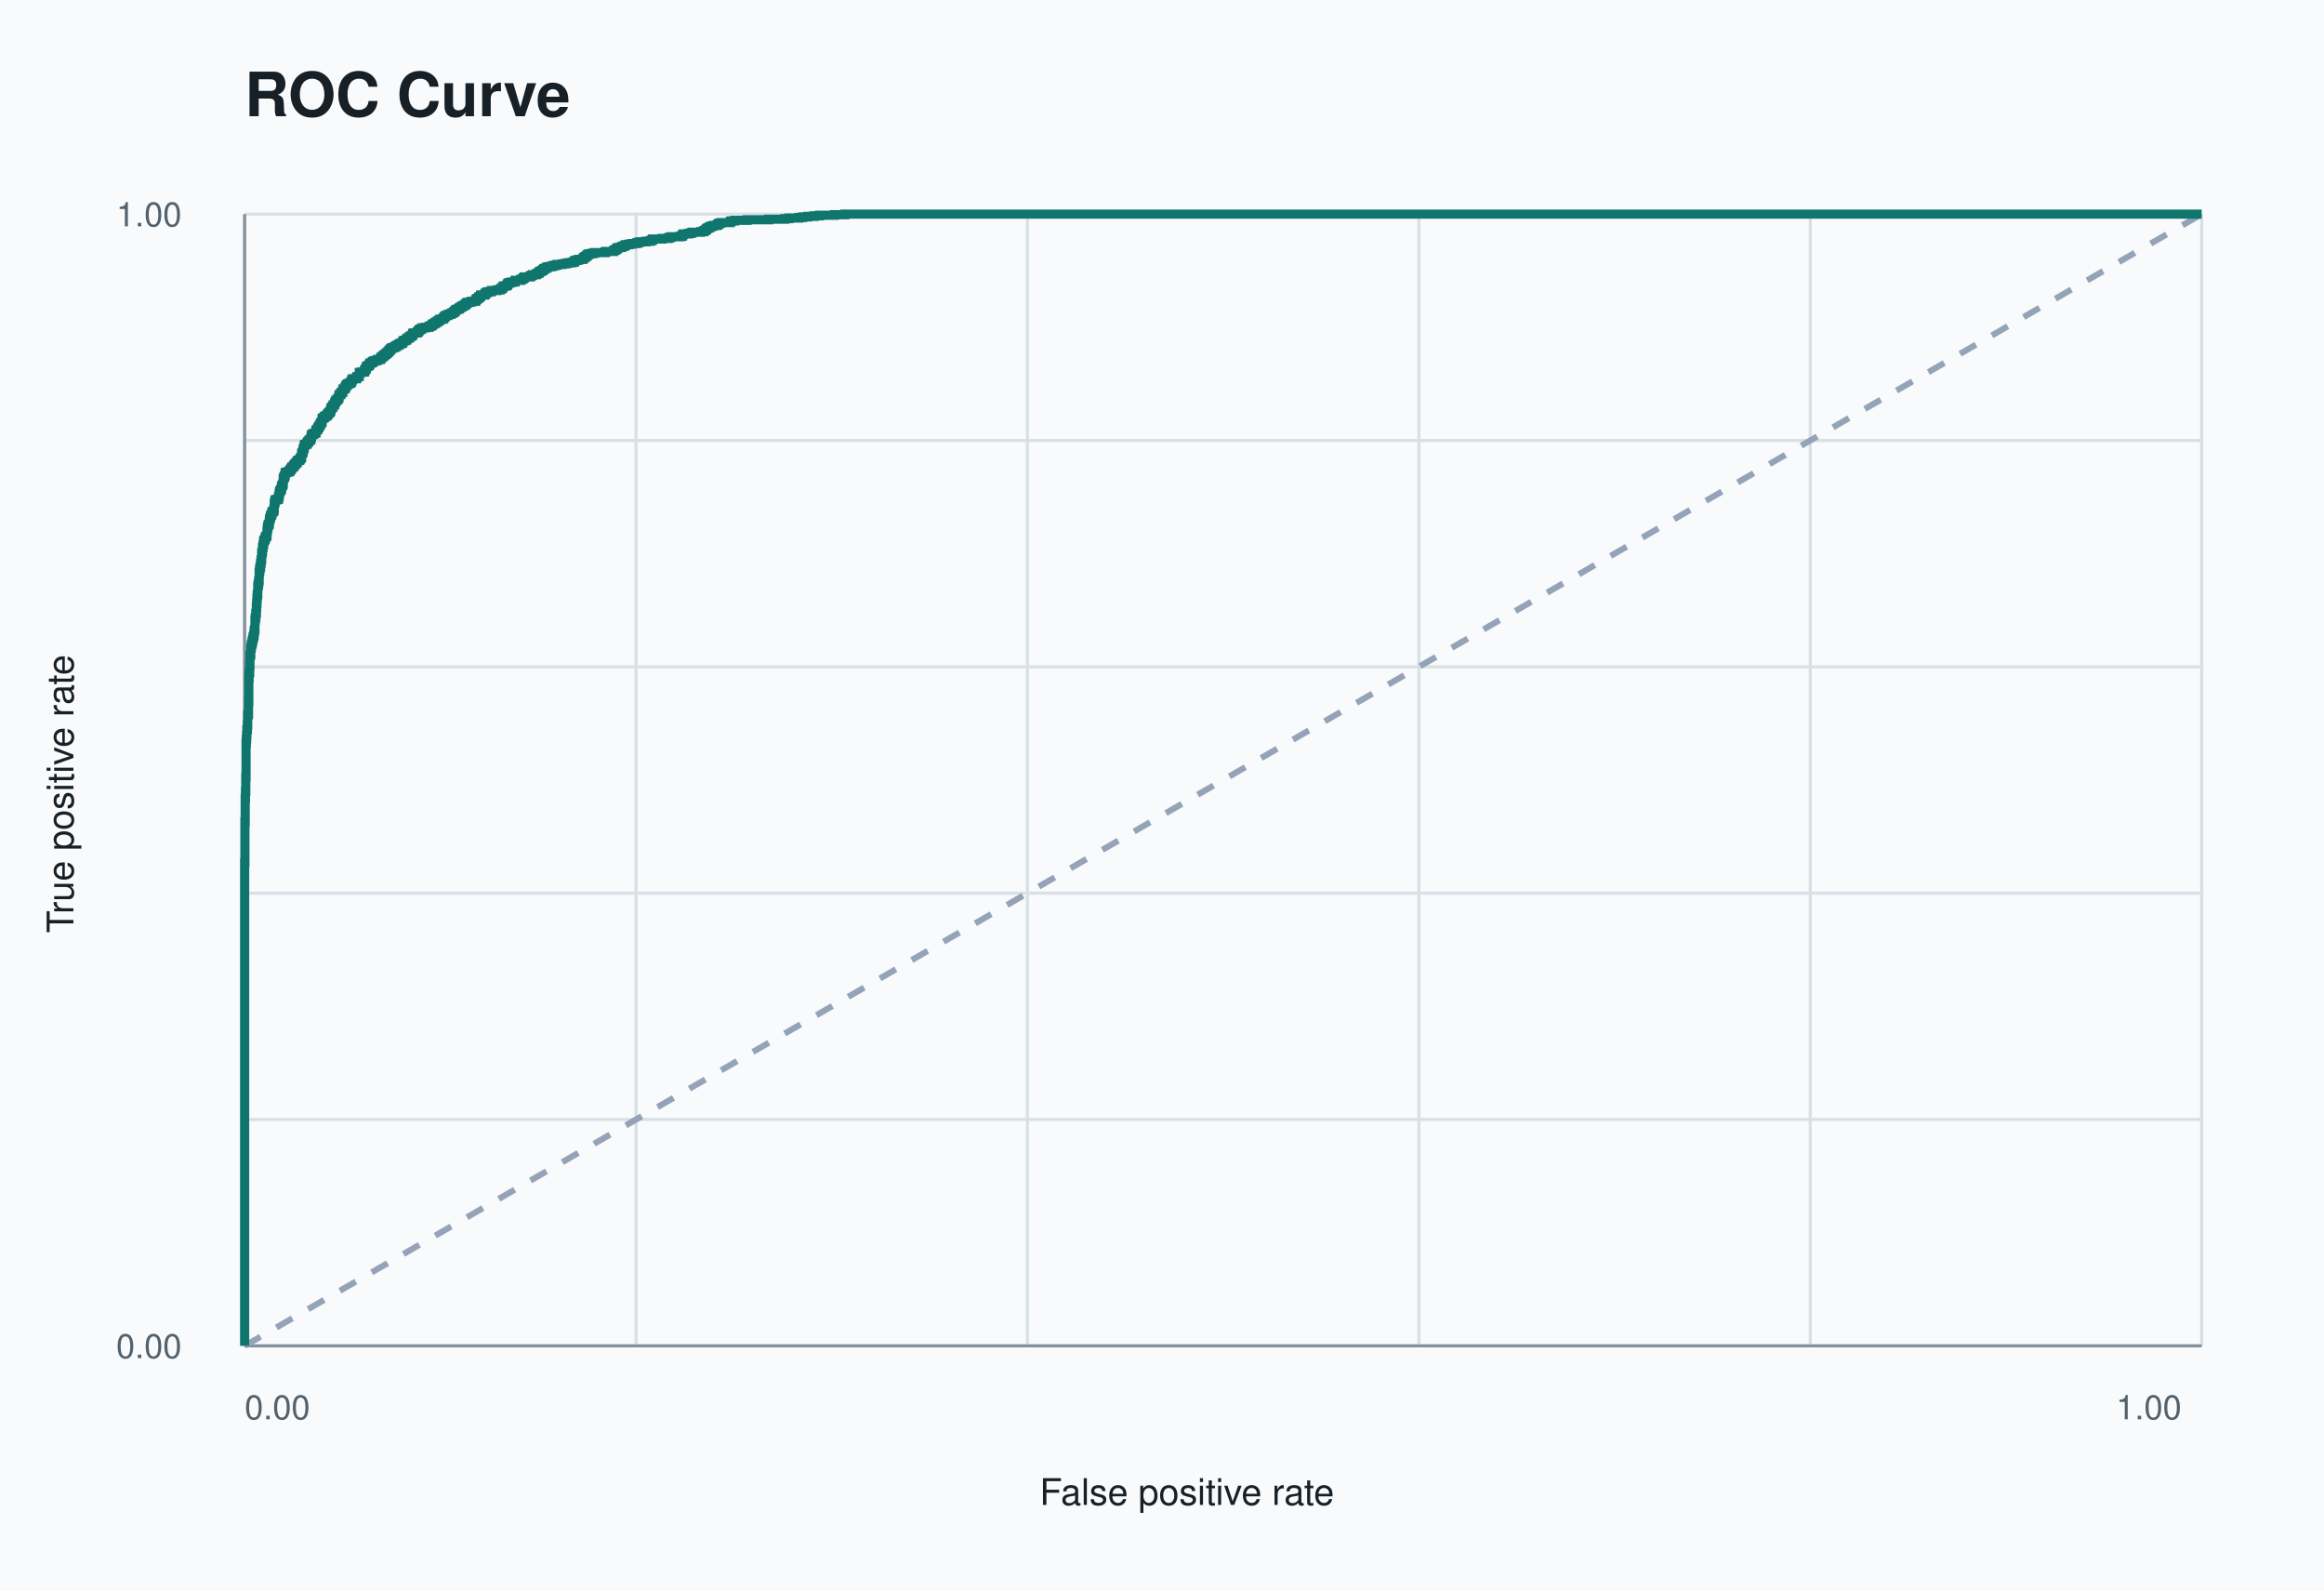
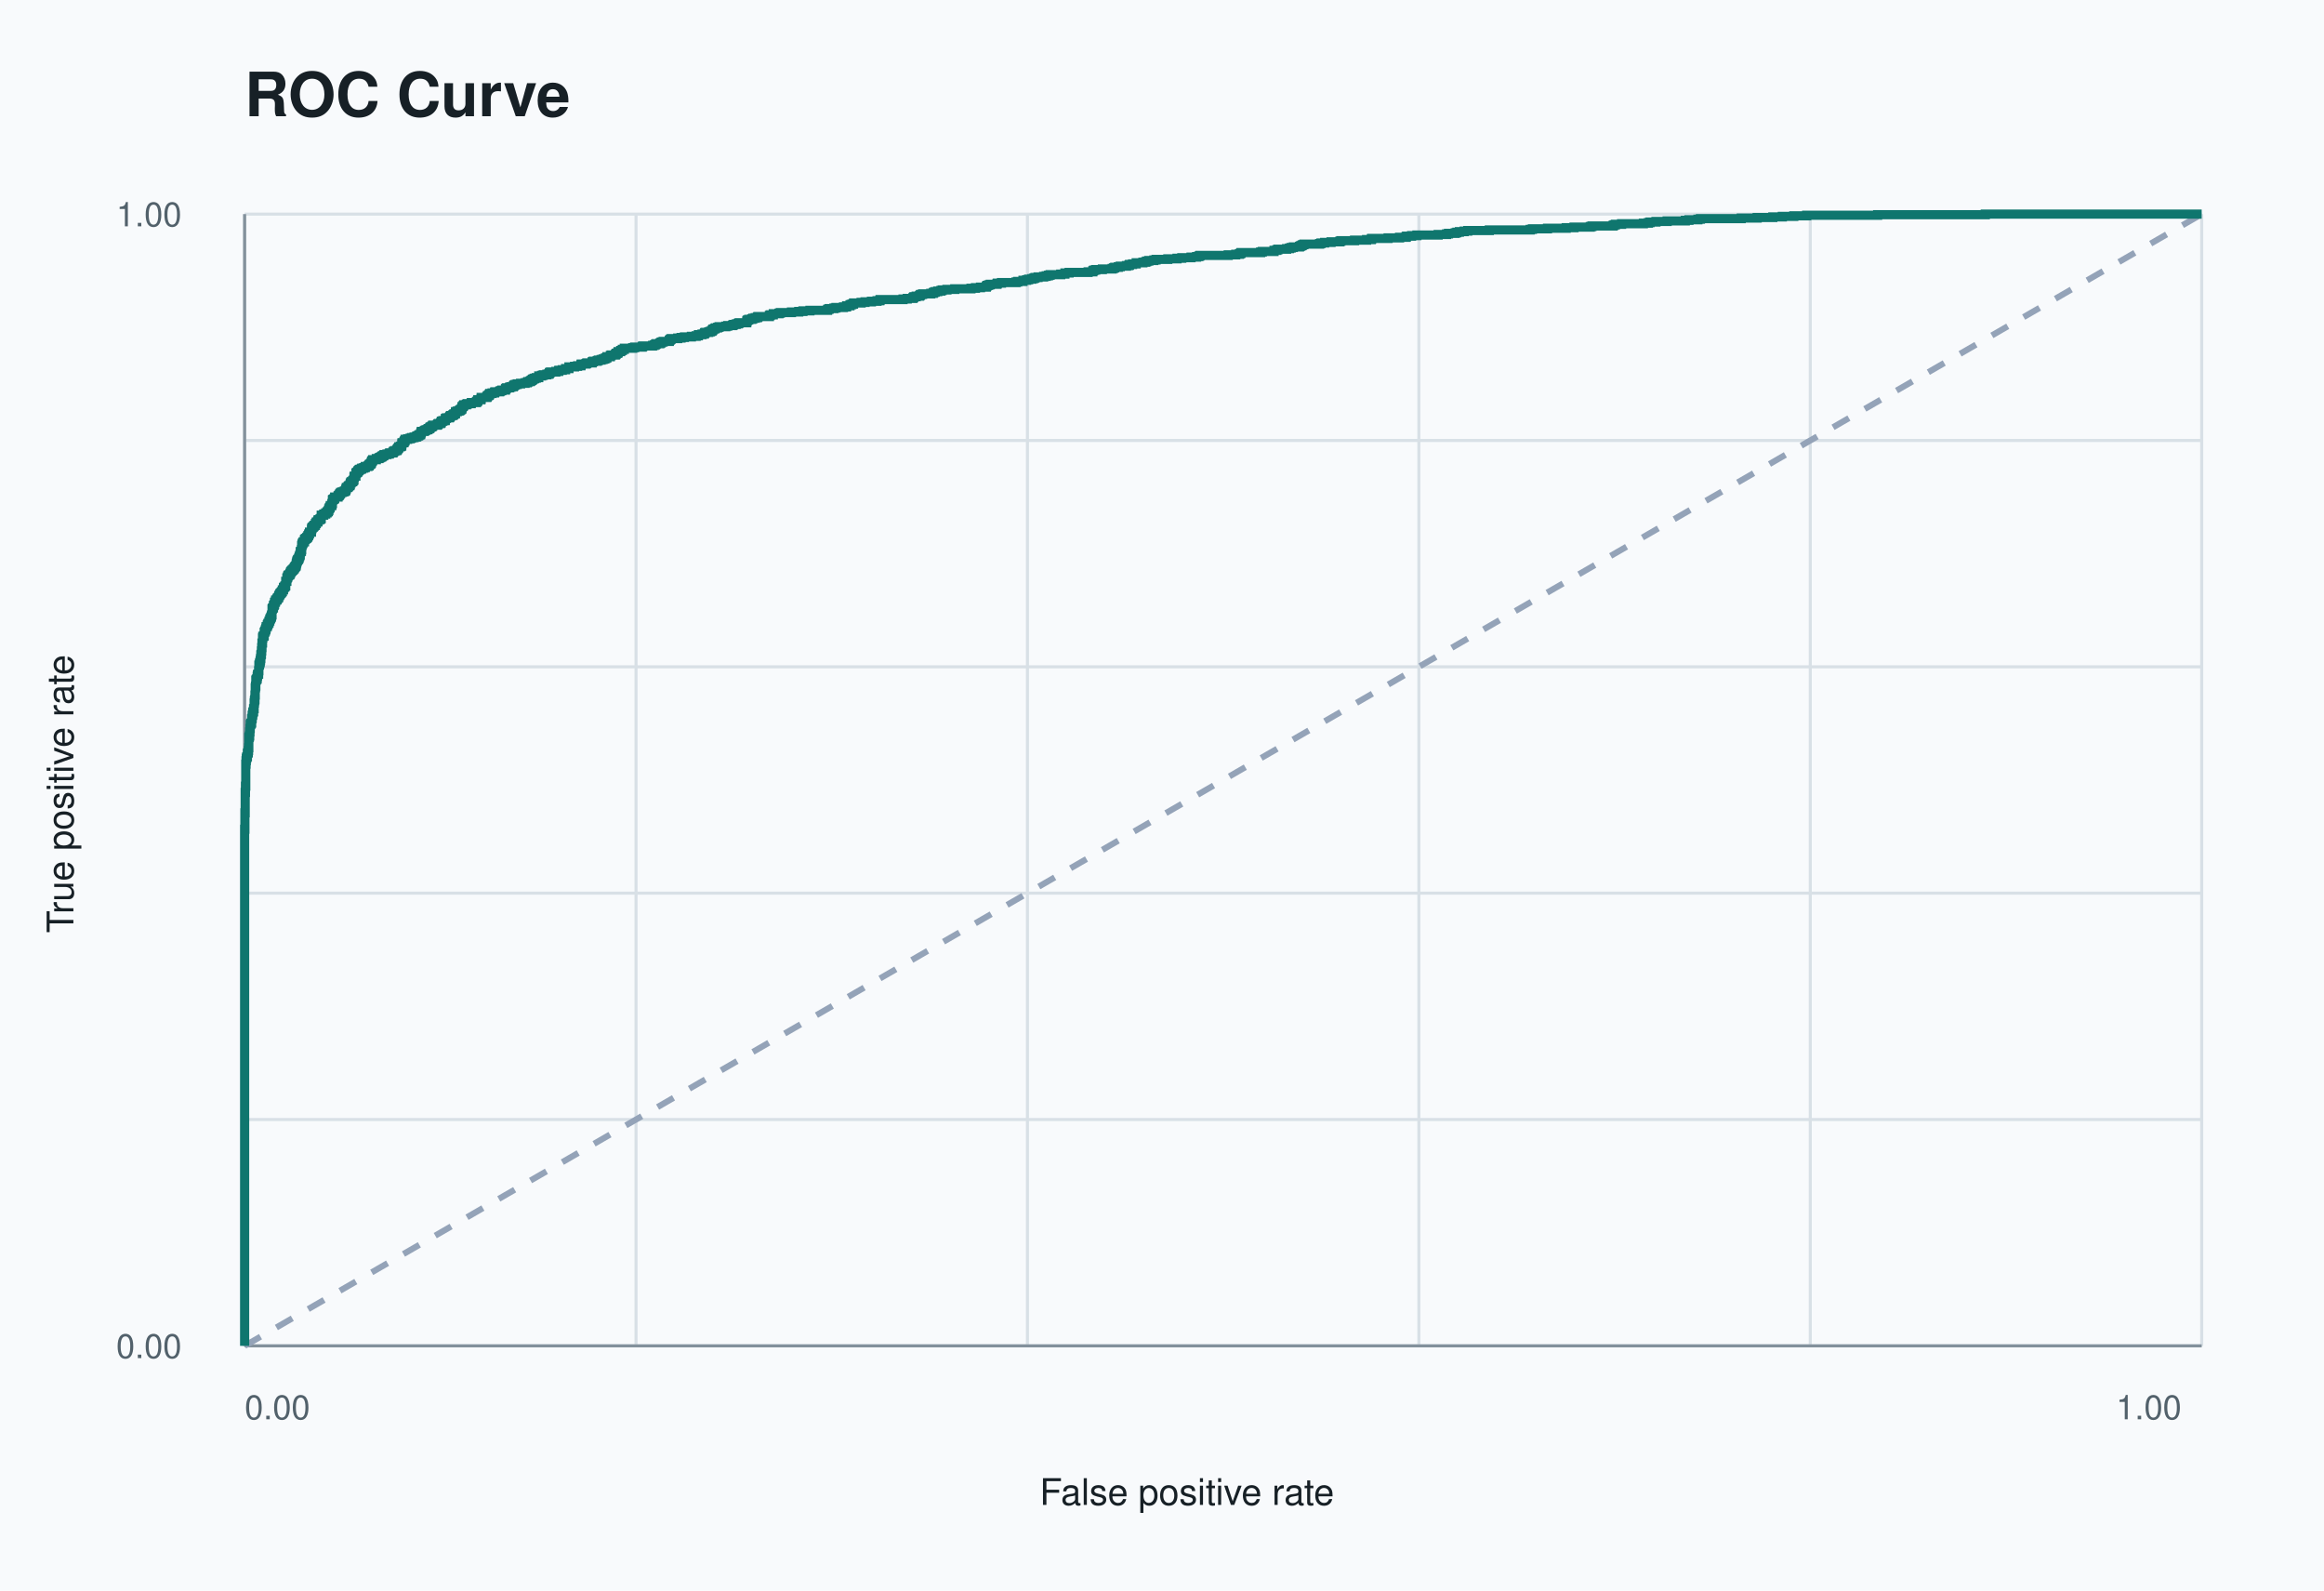
<svg xmlns="http://www.w3.org/2000/svg" width="760" height="520" viewBox="0 0 760 520">
  <style>
  text { font-family: Helvetica, Arial, sans-serif; fill: #172026; }
  .title { font-size: 20px; font-weight: 700; }
  .axis { stroke: #83919c; stroke-width: 1; }
  .grid { stroke: #d8e0e6; stroke-width: 1; }
  .line { fill: none; stroke: #0f766e; stroke-width: 3; }
  .baseline { fill: none; stroke: #94a3b8; stroke-width: 2; stroke-dasharray: 6 6; }
  .bar { fill: #2563eb; }
  .label { font-size: 12px; }
  .small { font-size: 11px; fill: #52616b; }
</style>
  <rect width="760" height="520" fill="#f8fafc" />
  <text class="title" x="80" y="38">ROC Curve</text>
  <line class="grid" x1="80.0" y1="70" x2="80.0" y2="440" />
  <line class="grid" x1="80" y1="70.0" x2="720" y2="70.0" />
  <line class="grid" x1="208.0" y1="70" x2="208.0" y2="440" />
  <line class="grid" x1="80" y1="144.0" x2="720" y2="144.0" />
  <line class="grid" x1="336.0" y1="70" x2="336.0" y2="440" />
  <line class="grid" x1="80" y1="218.0" x2="720" y2="218.0" />
  <line class="grid" x1="464.0" y1="70" x2="464.0" y2="440" />
  <line class="grid" x1="80" y1="292.0" x2="720" y2="292.0" />
  <line class="grid" x1="592.0" y1="70" x2="592.0" y2="440" />
  <line class="grid" x1="80" y1="366.0" x2="720" y2="366.0" />
  <line class="grid" x1="720.0" y1="70" x2="720.0" y2="440" />
  <line class="grid" x1="80" y1="440.0" x2="720" y2="440.0" />
  <line class="axis" x1="80" y1="440" x2="720" y2="440" />
  <line class="axis" x1="80" y1="70" x2="80" y2="440" />
  <polyline class="baseline" points="80,440 720,70" />
-   <polyline class="line" points="80.00,440.00 80.00,439.81 80.00,435.38 80.00,435.00 80.00,432.97 80.00,432.60 80.00,427.42 80.00,427.05 80.00,423.72 80.00,423.35 80.00,408.74 80.00,408.37 80.00,406.88 80.00,406.51 80.00,404.30 80.00,403.93 80.00,391.53 80.00,391.16 80.00,373.40 80.00,373.03 80.00,372.66 80.00,372.29 80.00,340.65 80.00,340.28 80.00,282.01 80.09,282.01 80.09,268.69 80.18,268.69 80.18,261.11 80.27,261.11 80.27,258.70 80.37,258.70 80.37,254.08 80.46,254.08 80.46,242.98 80.55,242.98 80.55,241.68 80.64,241.68 80.64,240.39 80.73,240.39 80.73,238.53 80.91,238.53 80.91,236.87 81.01,236.87 81.01,233.72 81.19,233.72 81.19,233.54 81.28,233.54 81.28,229.47 81.37,229.47 81.37,221.70 81.46,221.70 81.46,220.03 81.55,220.03 81.55,219.85 81.65,219.85 81.65,217.63 81.74,217.63 81.74,214.30 81.83,214.30 81.83,214.11 82.01,214.11 82.01,211.89 82.10,211.89 82.10,211.71 82.19,211.71 82.19,210.78 82.29,210.78 82.29,210.60 82.38,210.60 82.38,210.23 82.47,210.23 82.47,209.86 82.56,209.86 82.56,209.30 82.65,209.30 82.65,209.12 82.74,209.12 82.74,208.38 82.83,208.38 82.83,208.20 82.93,208.20 82.93,208.01 83.02,208.01 83.02,207.46 83.11,207.46 83.11,206.53 83.20,206.53 83.20,205.98 83.29,205.98 83.29,205.79 83.38,205.79 83.38,202.83 83.47,202.83 83.47,202.09 83.57,202.09 83.57,201.72 83.66,201.72 83.66,200.61 83.75,200.61 83.75,200.43 83.84,200.43 83.84,198.58 83.93,198.58 83.93,197.28 84.02,197.28 84.02,195.80 84.11,195.80 84.11,194.69 84.21,194.69 84.21,194.14 84.30,194.14 84.30,191.73 84.39,191.73 84.39,191.36 84.48,191.36 84.48,190.99 84.57,190.99 84.57,190.25 84.66,190.25 84.66,189.69 84.75,189.69 84.75,187.10 84.85,187.10 84.85,186.74 84.94,186.74 84.94,186.00 85.03,186.00 85.03,185.44 85.12,185.44 85.12,185.25 85.21,185.25 85.21,184.15 85.39,184.15 85.39,183.04 85.49,183.04 85.49,182.85 85.58,182.85 85.58,180.81 85.76,180.81 85.76,180.26 85.85,180.26 85.85,178.96 86.03,178.96 86.03,178.22 86.13,178.22 86.13,177.86 86.22,177.86 86.22,176.93 86.31,176.93 86.31,176.75 86.40,176.75 86.40,176.56 86.58,176.56 86.58,176.38 86.67,176.38 86.67,176.19 86.77,176.19 86.77,175.63 86.86,175.63 86.86,175.45 87.13,175.45 87.13,175.26 87.22,175.26 87.22,175.08 87.31,175.08 87.31,173.78 87.41,173.78 87.41,173.05 87.50,173.05 87.50,172.31 87.59,172.31 87.59,172.12 87.68,172.12 87.68,171.56 87.95,171.56 87.95,171.38 88.05,171.38 88.05,170.64 88.14,170.64 88.14,169.71 88.23,169.71 88.23,169.53 88.41,169.53 88.41,168.97 88.50,168.97 88.50,168.60 88.59,168.60 88.59,168.42 88.78,168.42 88.78,168.23 88.87,168.23 88.87,167.87 88.96,167.87 88.96,167.31 89.42,167.31 89.42,166.94 89.60,166.94 89.60,166.38 89.69,166.38 89.69,164.53 89.87,164.53 89.87,163.98 89.97,163.98 89.97,163.42 90.51,163.42 90.51,163.24 91.06,163.24 91.06,162.50 91.25,162.50 91.25,161.76 91.34,161.76 91.34,161.21 91.43,161.21 91.43,160.65 91.61,160.65 91.61,160.47 91.70,160.47 91.70,160.28 91.79,160.28 91.79,160.10 91.98,160.10 91.98,159.73 92.07,159.73 92.07,159.17 92.16,159.17 92.16,158.80 92.25,158.80 92.25,158.62 92.53,158.62 92.53,158.06 92.62,158.06 92.62,156.58 92.71,156.58 92.71,156.40 92.80,156.40 92.80,156.03 93.07,156.03 93.07,155.47 93.26,155.47 93.26,154.55 93.62,154.55 93.62,154.36 94.35,154.36 94.35,154.18 94.63,154.18 94.63,153.99 94.81,153.99 94.81,153.81 94.90,153.81 94.90,153.62 94.99,153.62 94.99,153.44 95.18,153.44 95.18,153.25 95.36,153.25 95.36,152.88 95.45,152.88 95.45,152.69 95.91,152.69 95.91,152.51 96.00,152.51 96.00,152.32 96.09,152.32 96.09,152.14 96.27,152.14 96.27,151.95 96.46,151.95 96.46,151.77 96.55,151.77 96.55,151.59 96.64,151.59 96.64,151.40 97.10,151.40 97.10,151.03 97.19,151.03 97.19,150.66 97.46,150.66 97.46,150.48 98.01,150.48 98.01,150.11 98.19,150.11 98.19,149.74 98.56,149.74 98.56,149.37 98.65,149.37 98.65,148.25 98.74,148.25 98.74,148.07 99.02,148.07 99.02,147.70 99.11,147.70 99.11,147.14 99.20,147.14 99.20,146.78 99.29,146.78 99.29,146.59 99.47,146.59 99.47,145.85 99.57,145.85 99.57,145.48 99.66,145.48 99.66,145.30 100.30,145.30 100.30,145.11 100.39,145.11 100.39,144.93 100.48,144.93 100.48,144.74 100.57,144.74 100.57,144.56 100.75,144.56 100.75,144.37 101.03,144.37 101.03,144.00 101.12,144.00 101.12,143.81 101.58,143.81 101.58,143.63 101.67,143.63 101.67,143.07 101.76,143.07 101.76,142.89 101.85,142.89 101.85,142.15 102.13,142.15 102.13,141.96 102.49,141.96 102.49,141.78 102.77,141.78 102.77,141.60 103.31,141.60 103.31,140.67 103.59,140.67 103.59,140.49 103.77,140.49 103.77,140.30 103.95,140.30 103.95,139.93 104.05,139.93 104.05,139.75 104.32,139.75 104.32,139.19 104.59,139.19 104.59,139.00 104.69,139.00 104.69,138.82 104.78,138.82 104.78,138.26 105.23,138.26 105.23,137.89 105.33,137.89 105.33,136.97 105.42,136.97 105.42,136.79 105.60,136.79 105.60,136.60 106.06,136.60 106.06,136.23 106.33,136.23 106.33,136.05 106.70,136.05 106.70,135.86 106.97,135.86 106.97,135.68 107.15,135.68 107.15,135.31 107.43,135.31 107.43,134.94 107.70,134.94 107.70,134.75 107.98,134.75 107.98,134.56 108.07,134.56 108.07,134.38 108.16,134.38 108.16,133.82 108.25,133.82 108.25,133.45 108.43,133.45 108.43,133.27 108.53,133.27 108.53,133.08 108.89,133.08 108.89,132.53 108.98,132.53 108.98,132.34 109.44,132.34 109.44,131.79 109.53,131.79 109.53,131.61 109.62,131.61 109.62,131.42 109.71,131.42 109.71,131.24 109.81,131.24 109.81,131.05 109.90,131.05 109.90,130.87 110.17,130.87 110.17,130.68 110.45,130.68 110.45,130.31 110.72,130.31 110.72,130.12 110.81,130.12 110.81,129.57 110.90,129.57 110.90,129.01 111.36,129.01 111.36,128.83 111.54,128.83 111.54,128.46 111.63,128.46 111.63,128.27 112.09,128.27 112.09,127.53 112.18,127.53 112.18,127.16 112.82,127.16 112.82,126.61 113.10,126.61 113.10,126.24 113.19,126.24 113.19,126.06 113.28,126.06 113.28,125.87 113.55,125.87 113.55,125.69 113.65,125.69 113.65,125.50 114.10,125.50 114.10,125.31 114.65,125.31 114.65,124.94 114.93,124.94 114.93,124.76 115.02,124.76 115.02,124.20 115.29,124.20 115.29,123.83 116.57,123.83 116.57,123.46 116.75,123.46 116.75,123.28 116.85,123.28 116.85,123.09 117.49,123.09 117.49,121.80 118.13,121.80 118.13,121.62 119.22,121.62 119.22,121.06 119.41,121.06 119.41,120.69 119.77,120.69 119.77,120.13 119.86,120.13 119.86,119.76 120.32,119.76 120.32,119.58 120.59,119.58 120.59,119.39 120.78,119.39 120.78,119.21 120.87,119.21 120.87,119.02 120.96,119.02 120.96,118.84 121.05,118.84 121.05,118.65 121.69,118.65 121.69,118.47 121.78,118.47 121.78,118.28 122.06,118.28 122.06,118.10 122.42,118.10 122.42,117.91 123.34,117.91 123.34,117.54 124.34,117.54 124.34,117.36 124.43,117.36 124.43,117.17 124.62,117.17 124.62,116.81 125.07,116.81 125.07,116.44 125.44,116.44 125.44,116.25 125.62,116.25 125.62,116.06 125.81,116.06 125.81,115.88 126.17,115.88 126.17,115.69 126.35,115.69 126.35,115.51 126.54,115.51 126.54,115.33 126.81,115.33 126.81,115.14 126.90,115.14 126.90,114.96 127.18,114.96 127.18,114.77 127.27,114.77 127.27,114.59 127.36,114.59 127.36,114.40 127.73,114.40 127.73,114.03 128.00,114.03 128.00,113.85 128.18,113.85 128.18,113.66 129.01,113.66 129.01,113.48 129.10,113.48 129.10,113.29 129.65,113.29 129.65,112.92 130.19,112.92 130.19,112.74 130.47,112.74 130.47,112.55 130.65,112.55 130.65,112.37 131.11,112.37 131.11,112.18 131.66,112.18 131.66,112.00 131.75,112.00 131.75,111.44 132.30,111.44 132.30,111.25 132.85,111.25 132.85,111.07 133.03,111.07 133.03,110.70 133.30,110.70 133.30,110.52 133.85,110.52 133.85,110.33 133.94,110.33 133.94,109.96 134.49,109.96 134.49,109.78 134.77,109.78 134.77,109.59 134.95,109.59 134.95,109.04 135.22,109.04 135.22,108.85 136.41,108.85 136.41,108.67 136.50,108.67 136.50,108.48 136.87,108.48 136.87,108.30 136.96,108.30 136.96,107.93 137.14,107.93 137.14,107.74 137.60,107.74 137.60,107.56 137.87,107.56 137.87,107.37 137.97,107.37 137.97,107.19 139.06,107.19 139.06,107.00 140.34,107.00 140.34,106.63 140.98,106.63 140.98,106.44 141.35,106.44 141.35,106.07 141.53,106.07 141.53,105.89 142.08,105.89 142.08,105.70 142.26,105.70 142.26,105.52 142.54,105.52 142.54,105.34 142.99,105.34 142.99,104.97 143.54,104.97 143.54,104.78 143.73,104.78 143.73,104.41 144.55,104.41 144.55,104.23 145.10,104.23 145.10,103.86 145.19,103.86 145.19,103.67 145.46,103.67 145.46,103.49 145.55,103.49 145.55,103.30 145.83,103.30 145.83,103.12 146.56,103.12 146.56,102.75 147.47,102.75 147.47,102.56 147.57,102.56 147.57,102.38 148.11,102.38 148.11,102.19 148.39,102.19 148.39,102.00 148.57,102.00 148.57,101.82 148.85,101.82 148.85,101.45 149.03,101.45 149.03,101.26 149.39,101.26 149.39,101.08 150.03,101.08 150.03,100.89 150.22,100.89 150.22,100.71 150.31,100.71 150.31,100.53 150.77,100.53 150.77,100.34 151.04,100.34 151.04,100.16 151.22,100.16 151.22,99.97 151.77,99.97 151.77,99.79 151.95,99.79 151.95,99.60 152.32,99.60 152.32,99.42 152.50,99.42 152.50,99.05 152.87,99.05 152.87,98.86 153.69,98.86 153.69,98.68 154.33,98.68 154.33,98.49 155.52,98.49 155.52,98.31 155.61,98.31 155.61,97.94 155.89,97.94 155.89,97.75 155.98,97.75 155.98,97.56 156.53,97.56 156.53,97.19 156.71,97.19 156.71,97.01 157.17,97.01 157.17,96.45 158.45,96.45 158.45,96.27 158.63,96.27 158.63,96.08 158.81,96.08 158.81,95.71 159.18,95.71 159.18,95.53 159.73,95.53 159.73,95.35 160.73,95.35 160.73,94.98 162.47,94.98 162.47,94.79 163.47,94.79 163.47,94.61 163.75,94.61 163.75,94.42 163.93,94.42 163.93,94.24 164.39,94.24 164.39,93.68 164.75,93.68 164.75,93.50 165.58,93.50 165.58,93.31 165.85,93.31 165.85,93.12 166.03,93.12 166.03,92.75 166.13,92.75 166.13,92.57 166.58,92.57 166.58,92.38 167.31,92.38 167.31,92.20 168.41,92.20 168.41,92.01 168.50,92.01 168.50,91.64 170.24,91.64 170.24,91.46 170.42,91.46 170.42,91.27 170.97,91.27 170.97,91.09 171.06,91.09 171.06,90.90 171.43,90.90 171.43,90.54 173.35,90.54 173.35,90.35 173.44,90.35 173.44,90.17 173.90,90.17 173.90,89.98 174.17,89.98 174.17,89.80 175.36,89.80 175.36,89.61 175.54,89.61 175.54,89.43 175.91,89.43 175.91,89.24 176.37,89.24 176.37,88.87 176.55,88.87 176.55,88.69 177.10,88.69 177.10,88.50 177.37,88.50 177.37,88.31 177.65,88.31 177.65,88.13 177.83,88.13 177.83,87.94 177.92,87.94 177.92,87.76 178.65,87.76 178.65,87.39 179.20,87.39 179.20,87.20 180.30,87.20 180.30,87.02 180.85,87.02 180.85,86.83 181.67,86.83 181.67,86.65 182.22,86.65 182.22,86.46 183.77,86.46 183.77,86.28 184.87,86.28 184.87,86.09 185.78,86.09 185.78,85.91 187.06,85.91 187.06,85.72 187.79,85.72 187.79,85.54 187.89,85.54 187.89,85.17 188.71,85.17 188.71,84.99 189.26,84.99 189.26,84.80 190.72,84.80 190.72,84.25 191.27,84.25 191.27,83.88 191.73,83.88 191.73,83.69 191.91,83.69 191.91,83.50 192.09,83.50 192.09,83.32 192.27,83.32 192.27,83.13 192.73,83.13 192.73,82.95 193.74,82.95 193.74,82.76 194.47,82.76 194.47,82.58 197.85,82.58 197.85,82.39 198.13,82.39 198.13,82.21 200.69,82.21 200.69,81.84 201.14,81.84 201.14,81.65 201.51,81.65 201.51,81.47 201.69,81.47 201.69,81.28 201.78,81.28 201.78,81.10 202.15,81.10 202.15,80.91 203.25,80.91 203.25,80.73 203.34,80.73 203.34,80.55 204.07,80.55 204.07,80.36 204.34,80.36 204.34,80.18 204.62,80.18 204.62,79.99 205.71,79.99 205.71,79.81 206.72,79.81 206.72,79.62 208.18,79.62 208.18,79.44 208.55,79.44 208.55,79.25 209.28,79.25 209.28,79.06 211.20,79.06 211.20,78.88 212.57,78.88 212.57,78.69 213.03,78.69 213.03,78.51 213.39,78.51 213.39,78.14 216.50,78.14 216.50,77.95 218.51,77.95 218.51,77.77 218.97,77.77 218.97,77.58 219.52,77.58 219.52,77.40 222.45,77.40 222.45,77.21 223.18,77.21 223.18,76.66 223.54,76.66 223.54,76.47 225.19,76.47 225.19,76.29 226.01,76.29 226.01,76.10 226.38,76.10 226.38,75.92 229.12,75.92 229.12,75.73 230.13,75.73 230.13,75.55 230.22,75.55 230.22,75.37 230.77,75.37 230.77,75.18 230.86,75.18 230.86,75.00 231.04,75.00 231.04,74.81 231.22,74.81 231.22,74.62 231.59,74.62 231.59,74.44 232.14,74.44 232.14,74.07 232.78,74.07 232.78,73.88 233.33,73.88 233.33,73.70 234.51,73.70 234.51,73.51 234.70,73.51 234.70,73.33 235.06,73.33 235.06,73.14 235.15,73.14 235.15,72.96 235.79,72.96 235.79,72.77 238.81,72.77 238.81,72.40 239.09,72.40 239.09,72.22 240.27,72.22 240.27,72.03 244.30,72.03 244.30,71.85 251.34,71.85 251.34,71.66 256.64,71.66 256.64,71.48 258.01,71.48 258.01,71.29 261.21,71.29 261.21,71.11 262.49,71.11 262.49,70.92 264.14,70.92 264.14,70.74 266.24,70.74 266.24,70.56 267.98,70.56 267.98,70.37 272.91,70.37 272.91,70.19 276.30,70.19 276.30,70.00 341.58,70.00 341.76,70.00 376.50,70.00 376.69,70.00 385.74,70.00 385.92,70.00 543.18,70.00 543.36,70.00 720.00,70.00" />
+   <polyline class="line" points="80.00,440.00 80.00,439.81 80.00,437.60 80.00,437.23 80.00,432.42 80.00,432.05 80.00,418.17 80.00,417.80 80.00,385.24 80.00,384.87 80.00,325.67 80.00,325.30 80.00,271.10 80.09,271.10 80.09,265.73 80.18,265.73 80.18,259.07 80.27,259.07 80.27,257.03 80.37,257.03 80.37,249.82 80.46,249.82 80.46,248.71 80.55,248.71 80.55,247.97 80.64,247.97 80.64,247.60 80.73,247.60 80.73,247.42 80.91,247.42 80.91,246.31 81.01,246.31 81.01,246.12 81.19,246.12 81.19,245.38 81.28,245.38 81.28,244.46 81.37,244.46 81.37,241.12 81.46,241.12 81.46,240.94 81.55,240.94 81.55,240.57 81.65,240.57 81.65,239.28 81.74,239.28 81.74,238.16 81.83,238.16 81.83,236.87 82.01,236.87 82.01,236.50 82.19,236.50 82.19,236.31 82.29,236.31 82.29,235.02 82.38,235.02 82.38,234.84 82.47,234.84 82.47,233.91 82.56,233.91 82.56,233.72 82.65,233.72 82.65,232.99 82.74,232.99 82.74,232.80 82.83,232.80 82.83,232.62 82.93,232.62 82.93,231.69 83.11,231.69 83.11,229.84 83.20,229.84 83.20,229.10 83.29,229.10 83.29,228.73 83.38,228.73 83.38,227.25 83.47,227.25 83.47,224.84 83.57,224.84 83.57,224.29 83.66,224.29 83.66,222.44 83.75,222.44 83.75,222.25 83.84,222.25 83.84,222.07 84.02,222.07 84.02,221.88 84.11,221.88 84.11,221.14 84.21,221.14 84.21,220.59 84.30,220.59 84.30,220.41 84.57,220.41 84.57,219.29 84.66,219.29 84.66,217.44 84.85,217.44 84.85,216.89 84.94,216.89 84.94,216.70 85.03,216.70 85.03,216.33 85.12,216.33 85.12,215.78 85.21,215.78 85.21,215.22 85.30,215.22 85.30,214.11 85.39,214.11 85.39,213.93 85.49,213.93 85.49,212.82 85.58,212.82 85.58,211.71 85.67,211.71 85.67,210.23 85.85,210.23 85.85,208.57 85.94,208.57 85.94,208.01 86.31,208.01 86.31,207.83 86.40,207.83 86.40,206.72 86.58,206.72 86.58,206.35 86.77,206.35 86.77,205.98 86.86,205.98 86.86,205.79 86.95,205.79 86.95,205.42 87.04,205.42 87.04,204.87 87.41,204.87 87.41,204.31 87.59,204.31 87.59,203.94 87.68,203.94 87.68,203.76 87.95,203.76 87.95,203.20 88.05,203.20 88.05,203.02 88.23,203.02 88.23,202.46 88.32,202.46 88.32,202.28 88.50,202.28 88.50,201.91 88.69,201.91 88.69,201.54 88.78,201.54 88.78,201.17 88.87,201.17 88.87,200.98 88.96,200.98 88.96,199.13 89.05,199.13 89.05,198.95 89.14,198.95 89.14,198.76 89.42,198.76 89.42,198.02 89.51,198.02 89.51,197.84 89.69,197.84 89.69,197.65 89.78,197.65 89.78,196.91 90.06,196.91 90.06,196.54 90.15,196.54 90.15,196.17 90.51,196.17 90.51,195.99 90.61,195.99 90.61,195.80 90.70,195.80 90.70,195.62 90.79,195.62 90.79,195.43 91.06,195.43 91.06,195.25 91.15,195.25 91.15,194.69 91.43,194.69 91.43,194.32 91.61,194.32 91.61,193.95 91.89,193.95 91.89,193.77 91.98,193.77 91.98,193.58 92.16,193.58 92.16,193.40 92.34,193.40 92.34,192.84 92.71,192.84 92.71,192.10 92.89,192.10 92.89,191.91 93.17,191.91 93.17,191.55 93.44,191.55 93.44,190.06 93.81,190.06 93.81,188.96 93.99,188.96 93.99,188.77 94.08,188.77 94.08,188.40 94.17,188.40 94.17,188.22 94.26,188.22 94.26,188.03 94.63,188.03 94.63,187.84 94.81,187.84 94.81,187.47 94.99,187.47 94.99,187.10 95.09,187.10 95.09,186.92 95.18,186.92 95.18,186.74 95.45,186.74 95.45,186.55 95.54,186.55 95.54,186.37 95.82,186.37 95.82,186.18 95.91,186.18 95.91,186.00 96.18,186.00 96.18,185.62 96.37,185.62 96.37,185.44 96.46,185.44 96.46,185.25 96.64,185.25 96.64,185.07 96.82,185.07 96.82,184.70 96.91,184.70 96.91,184.15 97.01,184.15 97.01,183.77 97.10,183.77 97.10,183.40 97.28,183.40 97.28,183.04 97.46,183.04 97.46,182.85 97.65,182.85 97.65,182.48 97.83,182.48 97.83,181.93 98.01,181.93 98.01,181.56 98.10,181.56 98.10,181.37 98.19,181.37 98.19,180.44 98.29,180.44 98.29,180.26 98.56,180.26 98.56,179.70 98.65,179.70 98.65,178.41 98.74,178.41 98.74,178.04 98.83,178.04 98.83,177.86 98.93,177.86 98.93,177.49 99.11,177.49 99.11,177.30 99.20,177.30 99.20,177.12 99.57,177.12 99.57,176.38 99.75,176.38 99.75,176.19 100.02,176.19 100.02,176.00 100.30,176.00 100.30,175.82 100.39,175.82 100.39,175.63 100.66,175.63 100.66,175.26 100.75,175.26 100.75,175.08 100.94,175.08 100.94,174.71 101.03,174.71 101.03,174.52 101.21,174.52 101.21,173.97 101.85,173.97 101.85,173.05 101.94,173.05 101.94,172.68 102.03,172.68 102.03,172.49 102.22,172.49 102.22,172.31 102.49,172.31 102.49,172.12 102.58,172.12 102.58,171.94 102.77,171.94 102.77,171.75 103.13,171.75 103.13,171.19 103.41,171.19 103.41,170.82 103.50,170.82 103.50,170.64 103.95,170.64 103.95,170.27 104.05,170.27 104.05,169.90 104.59,169.90 104.59,169.71 104.87,169.71 104.87,169.53 105.05,169.53 105.05,168.42 105.87,168.42 105.87,168.05 106.51,168.05 106.51,167.68 106.97,167.68 106.97,167.31 107.34,167.31 107.34,166.94 107.52,166.94 107.52,166.38 107.70,166.38 107.70,166.01 107.89,166.01 107.89,165.83 107.98,165.83 107.98,165.46 108.07,165.46 108.07,165.27 108.53,165.27 108.53,164.72 108.62,164.72 108.62,164.53 108.71,164.53 108.71,163.42 108.89,163.42 108.89,163.24 109.17,163.24 109.17,163.06 109.44,163.06 109.44,162.50 110.54,162.50 110.54,162.13 110.72,162.13 110.72,161.94 110.99,161.94 110.99,161.58 111.18,161.58 111.18,161.39 111.36,161.39 111.36,161.02 111.82,161.02 111.82,160.84 112.37,160.84 112.37,160.65 112.82,160.65 112.82,160.47 113.01,160.47 113.01,160.28 113.10,160.28 113.10,159.91 113.19,159.91 113.19,159.73 113.28,159.73 113.28,159.36 113.83,159.36 113.83,158.99 114.01,158.99 114.01,158.80 114.38,158.80 114.38,158.62 114.47,158.62 114.47,158.43 114.56,158.43 114.56,157.88 114.83,157.88 114.83,157.50 115.29,157.50 115.29,157.32 115.38,157.32 115.38,157.13 115.57,157.13 115.57,156.95 115.75,156.95 115.75,156.03 115.84,156.03 115.84,155.66 116.39,155.66 116.39,154.73 116.48,154.73 116.48,154.55 116.75,154.55 116.75,154.36 117.03,154.36 117.03,153.99 117.21,153.99 117.21,153.81 117.39,153.81 117.39,153.62 117.58,153.62 117.58,153.44 118.13,153.44 118.13,153.25 118.31,153.25 118.31,153.06 118.95,153.06 118.95,152.88 119.41,152.88 119.41,152.69 119.50,152.69 119.50,152.51 120.32,152.51 120.32,152.32 120.69,152.32 120.69,151.95 120.87,151.95 120.87,151.77 121.14,151.77 121.14,151.59 121.33,151.59 121.33,151.40 121.42,151.40 121.42,151.22 121.51,151.22 121.51,150.85 121.60,150.85 121.60,150.66 121.87,150.66 121.87,150.29 123.06,150.29 123.06,149.92 123.89,149.92 123.89,149.74 124.16,149.74 124.16,149.55 124.53,149.55 124.53,149.37 124.89,149.37 124.89,149.18 125.07,149.18 125.07,149.00 125.44,149.00 125.44,148.81 125.62,148.81 125.62,148.62 126.54,148.62 126.54,148.44 127.27,148.44 127.27,148.25 127.45,148.25 127.45,148.07 128.46,148.07 128.46,147.88 128.64,147.88 128.64,147.70 128.73,147.70 128.73,147.51 129.10,147.51 129.10,147.33 129.74,147.33 129.74,147.14 129.92,147.14 129.92,146.78 130.10,146.78 130.10,146.59 130.29,146.59 130.29,146.41 130.38,146.41 130.38,146.22 130.47,146.22 130.47,146.04 131.02,146.04 131.02,145.85 131.38,145.85 131.38,145.11 131.47,145.11 131.47,144.74 132.11,144.74 132.11,144.37 132.21,144.37 132.21,144.19 132.39,144.19 132.39,144.00 132.48,144.00 132.48,143.63 133.30,143.63 133.30,143.44 134.13,143.44 134.13,143.26 134.58,143.26 134.58,143.07 135.41,143.07 135.41,142.89 136.14,142.89 136.14,142.70 136.41,142.70 136.41,142.52 136.87,142.52 136.87,142.33 137.05,142.33 137.05,142.15 137.51,142.15 137.51,141.96 137.60,141.96 137.60,141.60 137.69,141.60 137.69,141.41 137.78,141.41 137.78,141.04 138.70,141.04 138.70,140.86 138.97,140.86 138.97,140.67 139.34,140.67 139.34,140.49 139.89,140.49 139.89,140.30 140.07,140.30 140.07,140.12 140.53,140.12 140.53,139.75 140.80,139.75 140.80,139.56 141.17,139.56 141.17,139.38 141.44,139.38 141.44,139.19 141.53,139.19 141.53,139.00 142.99,139.00 142.99,138.82 143.18,138.82 143.18,138.63 143.36,138.63 143.36,138.45 144.09,138.45 144.09,138.26 144.27,138.26 144.27,137.89 144.37,137.89 144.37,137.71 144.82,137.71 144.82,137.52 145.55,137.52 145.55,137.34 145.65,137.34 145.65,136.79 146.01,136.79 146.01,136.60 146.93,136.60 146.93,136.42 147.11,136.42 147.11,136.23 147.20,136.23 147.20,136.05 147.38,136.05 147.38,135.86 148.02,135.86 148.02,135.68 148.30,135.68 148.30,135.49 148.48,135.49 148.48,135.31 148.94,135.31 148.94,134.75 149.03,134.75 149.03,134.56 149.58,134.56 149.58,134.38 150.13,134.38 150.13,134.19 150.49,134.19 150.49,134.01 150.67,134.01 150.67,133.82 150.95,133.82 150.95,133.64 151.04,133.64 151.04,133.27 151.13,133.27 151.13,132.90 151.50,132.90 151.50,132.53 151.68,132.53 151.68,132.34 152.50,132.34 152.50,132.16 152.78,132.16 152.78,131.97 154.06,131.97 154.06,131.79 154.15,131.79 154.15,131.61 155.79,131.61 155.79,131.42 155.89,131.42 155.89,131.24 156.16,131.24 156.16,131.05 156.25,131.05 156.25,130.68 157.26,130.68 157.26,130.50 157.35,130.50 157.35,129.94 159.18,129.94 159.18,129.75 159.36,129.75 159.36,129.38 159.73,129.38 159.73,129.20 160.00,129.20 160.00,128.83 160.18,128.83 160.18,128.64 160.91,128.64 160.91,128.46 161.74,128.46 161.74,128.27 161.83,128.27 161.83,128.09 163.38,128.09 163.38,127.90 163.66,127.90 163.66,127.72 164.11,127.72 164.11,127.53 165.30,127.53 165.30,127.16 165.39,127.16 165.39,126.98 165.67,126.98 165.67,126.80 166.58,126.80 166.58,126.61 167.04,126.61 167.04,126.43 167.86,126.43 167.86,126.24 167.95,126.24 167.95,126.06 168.14,126.06 168.14,125.87 168.50,125.87 168.50,125.69 169.14,125.69 169.14,125.50 170.24,125.50 170.24,125.31 171.70,125.31 171.70,125.13 172.43,125.13 172.43,124.94 172.62,124.94 172.62,124.76 173.35,124.76 173.35,124.57 173.62,124.57 173.62,124.39 173.90,124.39 173.90,124.20 174.17,124.20 174.17,124.02 174.35,124.02 174.35,123.83 174.81,123.83 174.81,123.65 175.36,123.65 175.36,123.46 176.18,123.46 176.18,122.91 177.10,122.91 177.10,122.72 177.65,122.72 177.65,122.54 178.83,122.54 178.83,122.35 179.47,122.35 179.47,122.17 179.66,122.17 179.66,121.80 180.02,121.80 180.02,121.62 181.76,121.62 181.76,121.43 182.67,121.43 182.67,121.25 182.77,121.25 182.77,121.06 183.86,121.06 183.86,120.88 184.96,120.88 184.96,120.50 186.06,120.50 186.06,119.95 187.89,119.95 187.89,119.76 188.89,119.76 188.89,119.58 189.99,119.58 189.99,119.21 190.08,119.21 190.08,119.02 191.63,119.02 191.63,118.84 191.91,118.84 191.91,118.65 193.65,118.65 193.65,118.28 194.01,118.28 194.01,118.10 195.29,118.10 195.29,117.91 195.66,117.91 195.66,117.73 196.57,117.73 196.57,117.54 197.21,117.54 197.21,117.36 197.76,117.36 197.76,117.17 198.13,117.17 198.13,116.99 198.49,116.99 198.49,116.62 199.59,116.62 199.59,116.25 199.86,116.25 199.86,116.06 201.23,116.06 201.23,115.88 201.42,115.88 201.42,115.69 201.51,115.69 201.51,115.51 201.97,115.51 201.97,115.33 202.15,115.33 202.15,114.96 202.97,114.96 202.97,114.59 203.52,114.59 203.52,114.22 204.16,114.22 204.16,113.85 206.90,113.85 206.90,113.66 207.54,113.66 207.54,113.48 210.01,113.48 210.01,113.29 210.19,113.29 210.19,113.11 213.39,113.11 213.39,112.92 213.94,112.92 213.94,112.74 214.31,112.74 214.31,112.55 214.58,112.55 214.58,112.37 215.77,112.37 215.77,112.18 216.05,112.18 216.05,112.00 216.32,112.00 216.32,111.81 216.87,111.81 216.87,111.62 218.88,111.62 218.88,111.25 219.06,111.25 219.06,111.07 219.25,111.07 219.25,110.88 219.52,110.88 219.52,110.70 221.62,110.70 221.62,110.52 222.72,110.52 222.72,110.33 223.82,110.33 223.82,110.15 226.10,110.15 226.10,109.96 227.66,109.96 227.66,109.78 228.39,109.78 228.39,109.41 229.58,109.41 229.58,109.22 230.31,109.22 230.31,109.04 230.40,109.04 230.40,108.85 230.58,108.85 230.58,108.67 231.77,108.67 231.77,108.48 232.32,108.48 232.32,108.30 232.78,108.30 232.78,108.11 232.96,108.11 232.96,107.93 233.05,107.93 233.05,107.74 233.23,107.74 233.23,107.56 233.69,107.56 233.69,107.37 233.97,107.37 233.97,107.19 234.70,107.19 234.70,107.00 235.15,107.00 235.15,106.81 237.35,106.81 237.35,106.63 237.99,106.63 237.99,106.44 239.54,106.44 239.54,106.26 239.91,106.26 239.91,106.07 240.73,106.07 240.73,105.89 241.37,105.89 241.37,105.70 241.74,105.70 241.74,105.52 244.21,105.52 244.21,104.97 244.30,104.97 244.30,104.78 244.48,104.78 244.48,104.60 244.85,104.60 244.85,104.41 245.85,104.41 245.85,104.23 246.22,104.23 246.22,104.04 246.95,104.04 246.95,103.86 247.68,103.86 247.68,103.67 247.86,103.67 247.86,103.49 251.61,103.49 251.61,103.12 251.89,103.12 251.89,102.93 252.89,102.93 252.89,102.56 254.72,102.56 254.72,102.38 255.18,102.38 255.18,102.19 258.83,102.19 258.83,102.00 261.21,102.00 261.21,101.82 262.58,101.82 262.58,101.63 264.87,101.63 264.87,101.45 270.63,101.45 270.63,101.26 270.72,101.26 270.72,101.08 271.18,101.08 271.18,100.89 272.73,100.89 272.73,100.71 273.37,100.71 273.37,100.53 275.84,100.53 275.84,100.34 276.85,100.34 276.85,99.97 277.94,99.97 277.94,99.79 278.03,99.79 278.03,99.60 278.58,99.60 278.58,99.42 279.13,99.42 279.13,99.05 281.60,99.05 281.60,98.86 282.88,98.86 282.88,98.68 284.98,98.68 284.98,98.49 286.81,98.49 286.81,98.31 287.73,98.31 287.73,98.12 287.82,98.12 287.82,97.94 295.31,97.94 295.31,97.75 296.69,97.75 296.69,97.56 298.51,97.56 298.51,97.38 298.70,97.38 298.70,97.19 298.88,97.19 298.88,97.01 299.61,97.01 299.61,96.82 300.71,96.82 300.71,96.64 300.89,96.64 300.89,96.45 301.07,96.45 301.07,96.27 301.71,96.27 301.71,96.08 304.37,96.08 304.37,95.90 305.19,95.90 305.19,95.71 305.37,95.71 305.37,95.53 305.83,95.53 305.83,95.35 306.65,95.35 306.65,95.16 307.66,95.16 307.66,94.98 308.11,94.98 308.11,94.79 309.67,94.79 309.67,94.61 312.23,94.61 312.23,94.42 317.53,94.42 317.53,94.24 318.99,94.24 318.99,94.05 320.64,94.05 320.64,93.87 322.56,93.87 322.56,93.50 322.83,93.50 322.83,93.31 323.29,93.31 323.29,93.12 323.84,93.12 323.84,92.94 326.03,92.94 326.03,92.75 326.13,92.75 326.13,92.57 327.50,92.57 327.50,92.38 332.25,92.38 332.25,92.20 332.80,92.20 332.80,92.01 334.54,92.01 334.54,91.64 335.73,91.64 335.73,91.46 336.37,91.46 336.37,91.27 337.46,91.27 337.46,91.09 338.10,91.09 338.10,90.90 338.47,90.90 338.47,90.72 339.47,90.72 339.47,90.54 341.30,90.54 341.30,90.35 342.13,90.35 342.13,90.17 342.86,90.17 342.86,89.98 343.41,89.98 343.41,89.80 346.88,89.80 346.88,89.61 348.25,89.61 348.25,89.24 349.62,89.24 349.62,89.06 355.84,89.06 355.84,88.87 357.39,88.87 357.39,88.50 357.67,88.50 357.67,88.31 358.31,88.31 358.31,88.13 360.50,88.13 360.50,87.94 363.70,87.94 363.70,87.76 364.16,87.76 364.16,87.57 364.53,87.57 364.53,87.39 365.71,87.39 365.71,87.20 366.35,87.20 366.35,87.02 368.37,87.02 368.37,86.83 369.19,86.83 369.19,86.65 369.37,86.65 369.37,86.46 370.38,86.46 370.38,86.28 371.57,86.28 371.57,85.91 373.76,85.91 373.76,85.72 374.67,85.72 374.67,85.54 375.04,85.54 375.04,85.36 375.68,85.36 375.68,85.17 377.33,85.17 377.33,84.99 378.06,84.99 378.06,84.80 381.90,84.80 381.90,84.62 384.91,84.62 384.91,84.43 386.47,84.43 386.47,84.25 389.49,84.25 389.49,84.06 391.31,84.06 391.31,83.88 392.05,83.88 392.05,83.69 392.41,83.69 392.41,83.50 401.65,83.50 401.65,83.32 404.11,83.32 404.11,83.13 405.30,83.13 405.30,82.95 405.67,82.95 405.67,82.76 405.85,82.76 405.85,82.58 412.25,82.58 412.25,82.39 412.80,82.39 412.80,82.21 416.64,82.21 416.64,81.84 417.55,81.84 417.55,81.65 417.92,81.65 417.92,81.47 420.75,81.47 420.75,81.28 421.67,81.28 421.67,81.10 422.22,81.10 422.22,80.91 422.95,80.91 422.95,80.73 424.96,80.73 424.96,80.55 425.23,80.55 425.23,80.36 425.69,80.36 425.69,80.18 425.97,80.18 425.97,79.99 426.42,79.99 426.42,79.81 431.54,79.81 431.54,79.62 432.00,79.62 432.00,79.44 433.19,79.44 433.19,79.25 435.29,79.25 435.29,79.06 438.13,79.06 438.13,78.88 438.49,78.88 438.49,78.69 442.97,78.69 442.97,78.51 446.90,78.51 446.90,78.32 448.46,78.32 448.46,78.14 448.55,78.14 448.55,77.95 453.94,77.95 453.94,77.77 457.69,77.77 457.69,77.58 459.79,77.58 459.79,77.40 459.98,77.40 459.98,77.21 461.62,77.21 461.62,77.03 463.36,77.03 463.36,76.84 470.31,76.84 470.31,76.66 473.05,76.66 473.05,76.47 473.69,76.47 473.69,76.29 475.89,76.29 475.89,76.10 476.43,76.10 476.43,75.92 477.26,75.92 477.26,75.73 478.81,75.73 478.81,75.55 480.00,75.55 480.00,75.37 487.04,75.37 487.04,75.18 500.39,75.18 500.39,75.00 501.12,75.00 501.12,74.81 506.06,74.81 506.06,74.62 512.18,74.62 512.18,74.44 514.74,74.44 514.74,74.25 520.05,74.25 520.05,74.07 520.59,74.07 520.59,73.88 527.45,73.88 527.45,73.70 527.82,73.70 527.82,73.51 528.27,73.51 528.27,73.33 530.29,73.33 530.29,73.14 537.42,73.14 537.42,72.96 539.06,72.96 539.06,72.77 539.61,72.77 539.61,72.59 541.53,72.59 541.53,72.40 545.19,72.40 545.19,72.22 551.13,72.22 551.13,72.03 552.32,72.03 552.32,71.85 555.25,71.85 555.25,71.66 556.07,71.66 556.07,71.48 569.42,71.48 569.42,71.29 574.63,71.29 574.63,71.11 579.75,71.11 579.75,70.92 582.86,70.92 582.86,70.74 586.61,70.74 586.61,70.56 590.81,70.56 590.81,70.37 614.03,70.37 614.03,70.19 616.32,70.19 616.50,70.19 649.23,70.19 649.23,70.00 720.00,70.00" />
  <text class="label" x="340.0" y="492">False positive rate</text>
  <text class="label" transform="translate(24 305.0) rotate(-90)">True positive rate</text>
  <text class="small" x="80" y="464">0.00</text>
  <text class="small" x="692" y="464">1.00</text>
  <text class="small" x="38" y="444">0.00</text>
  <text class="small" x="38" y="74">1.00</text>
</svg>
